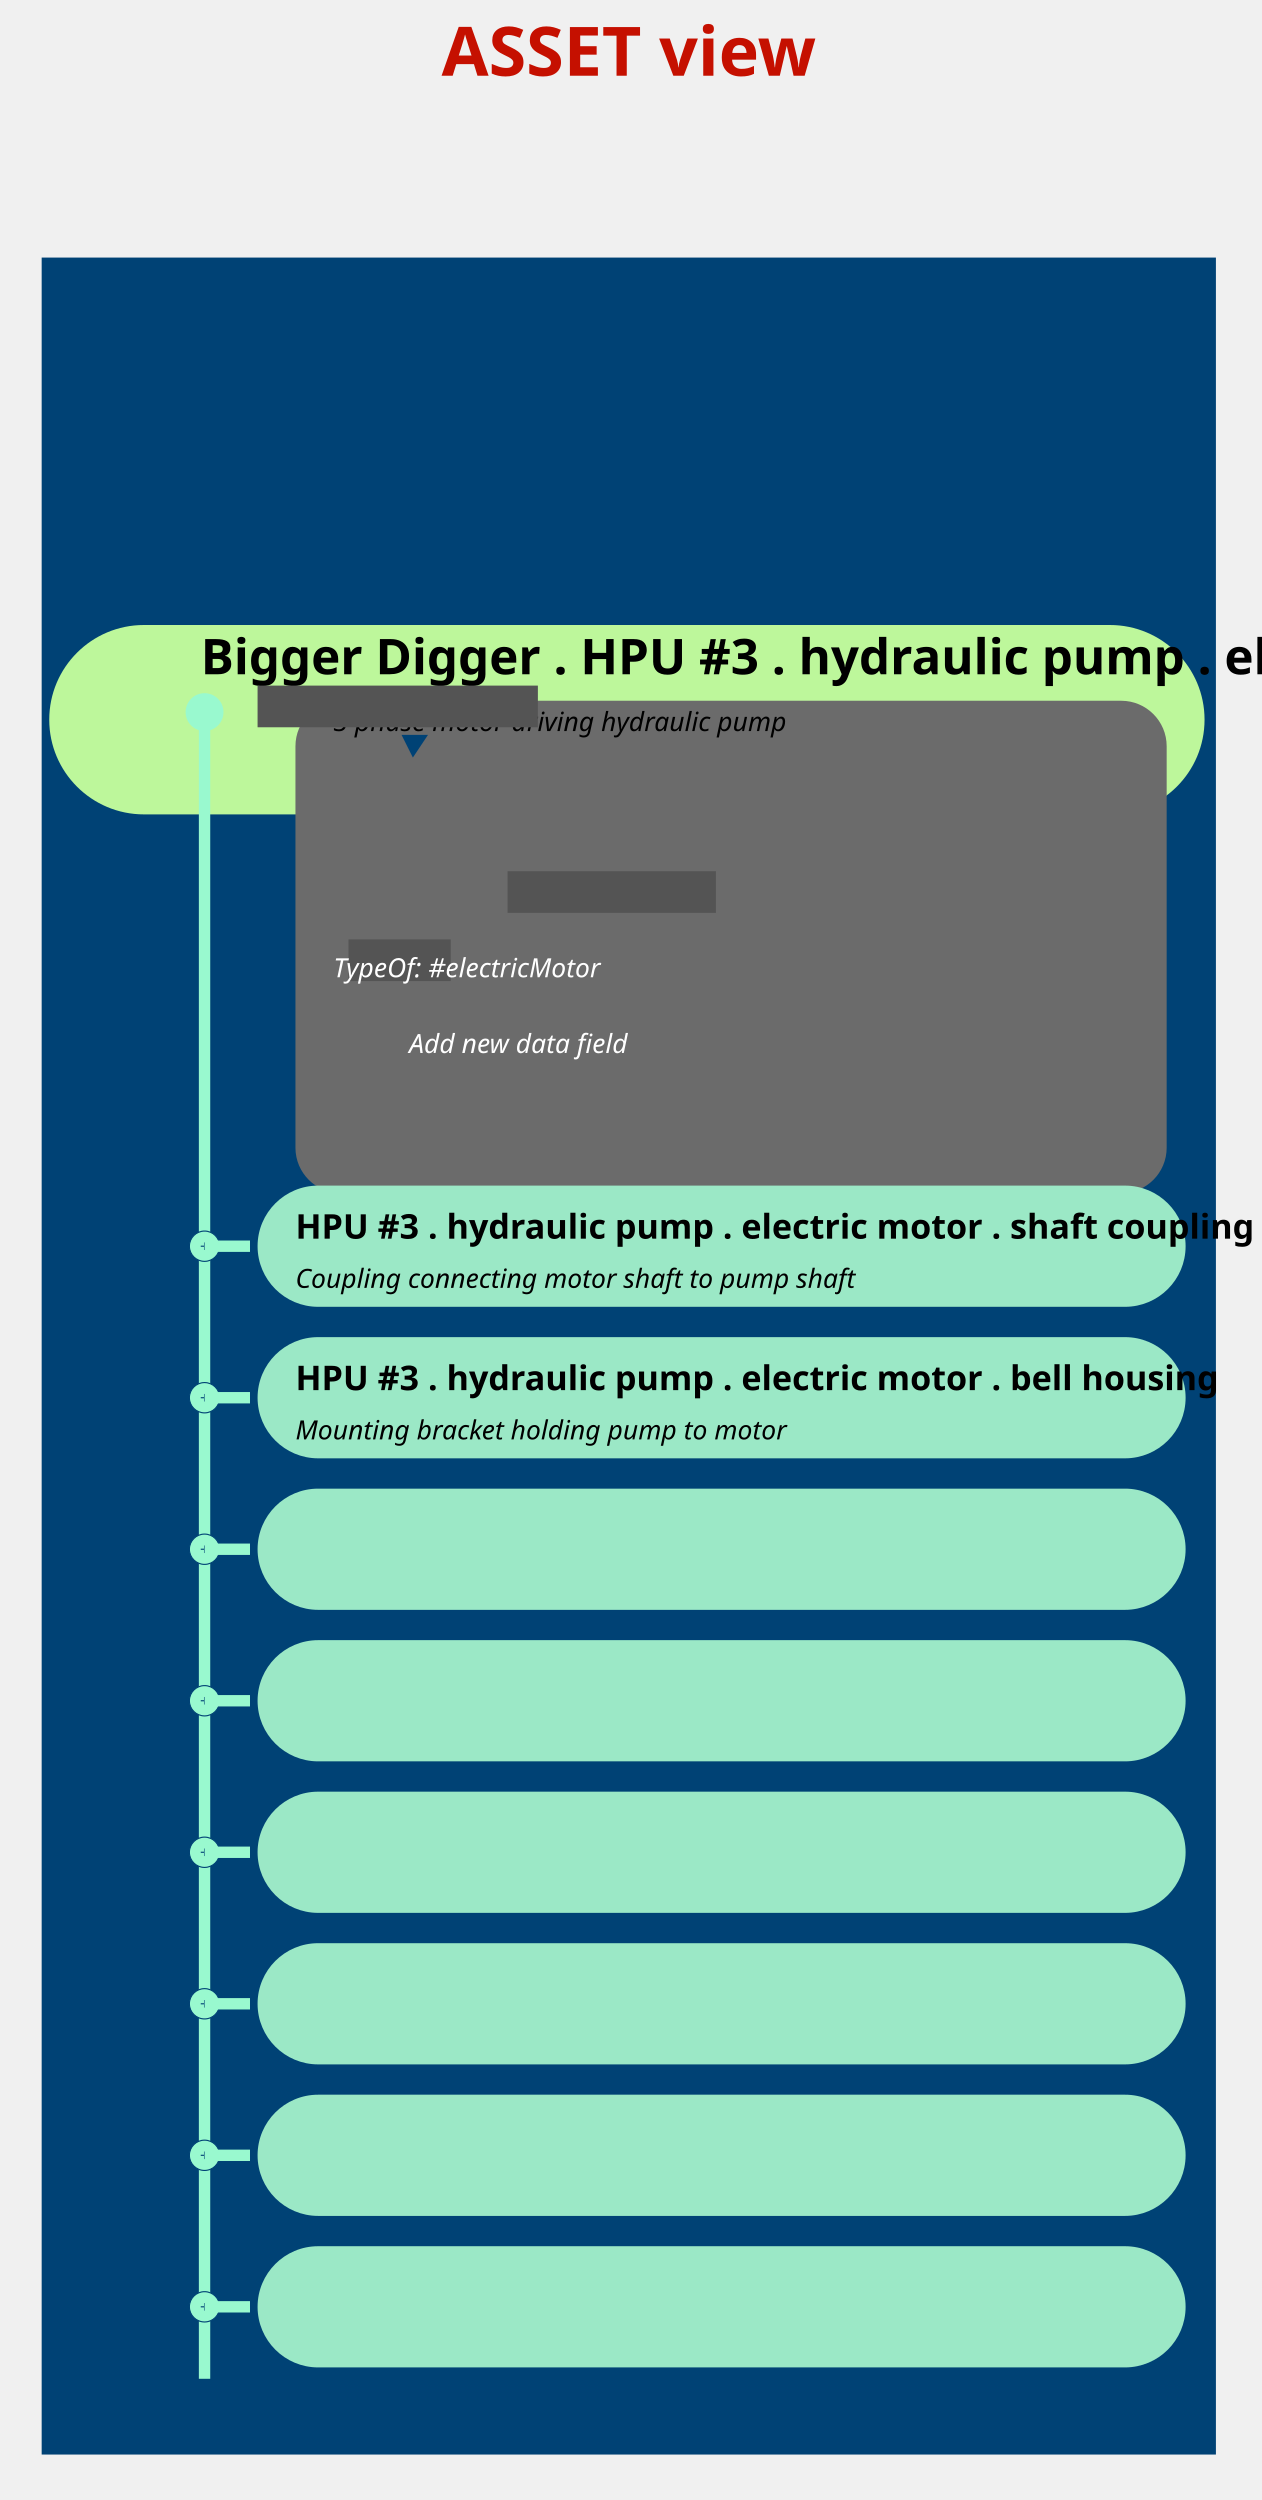
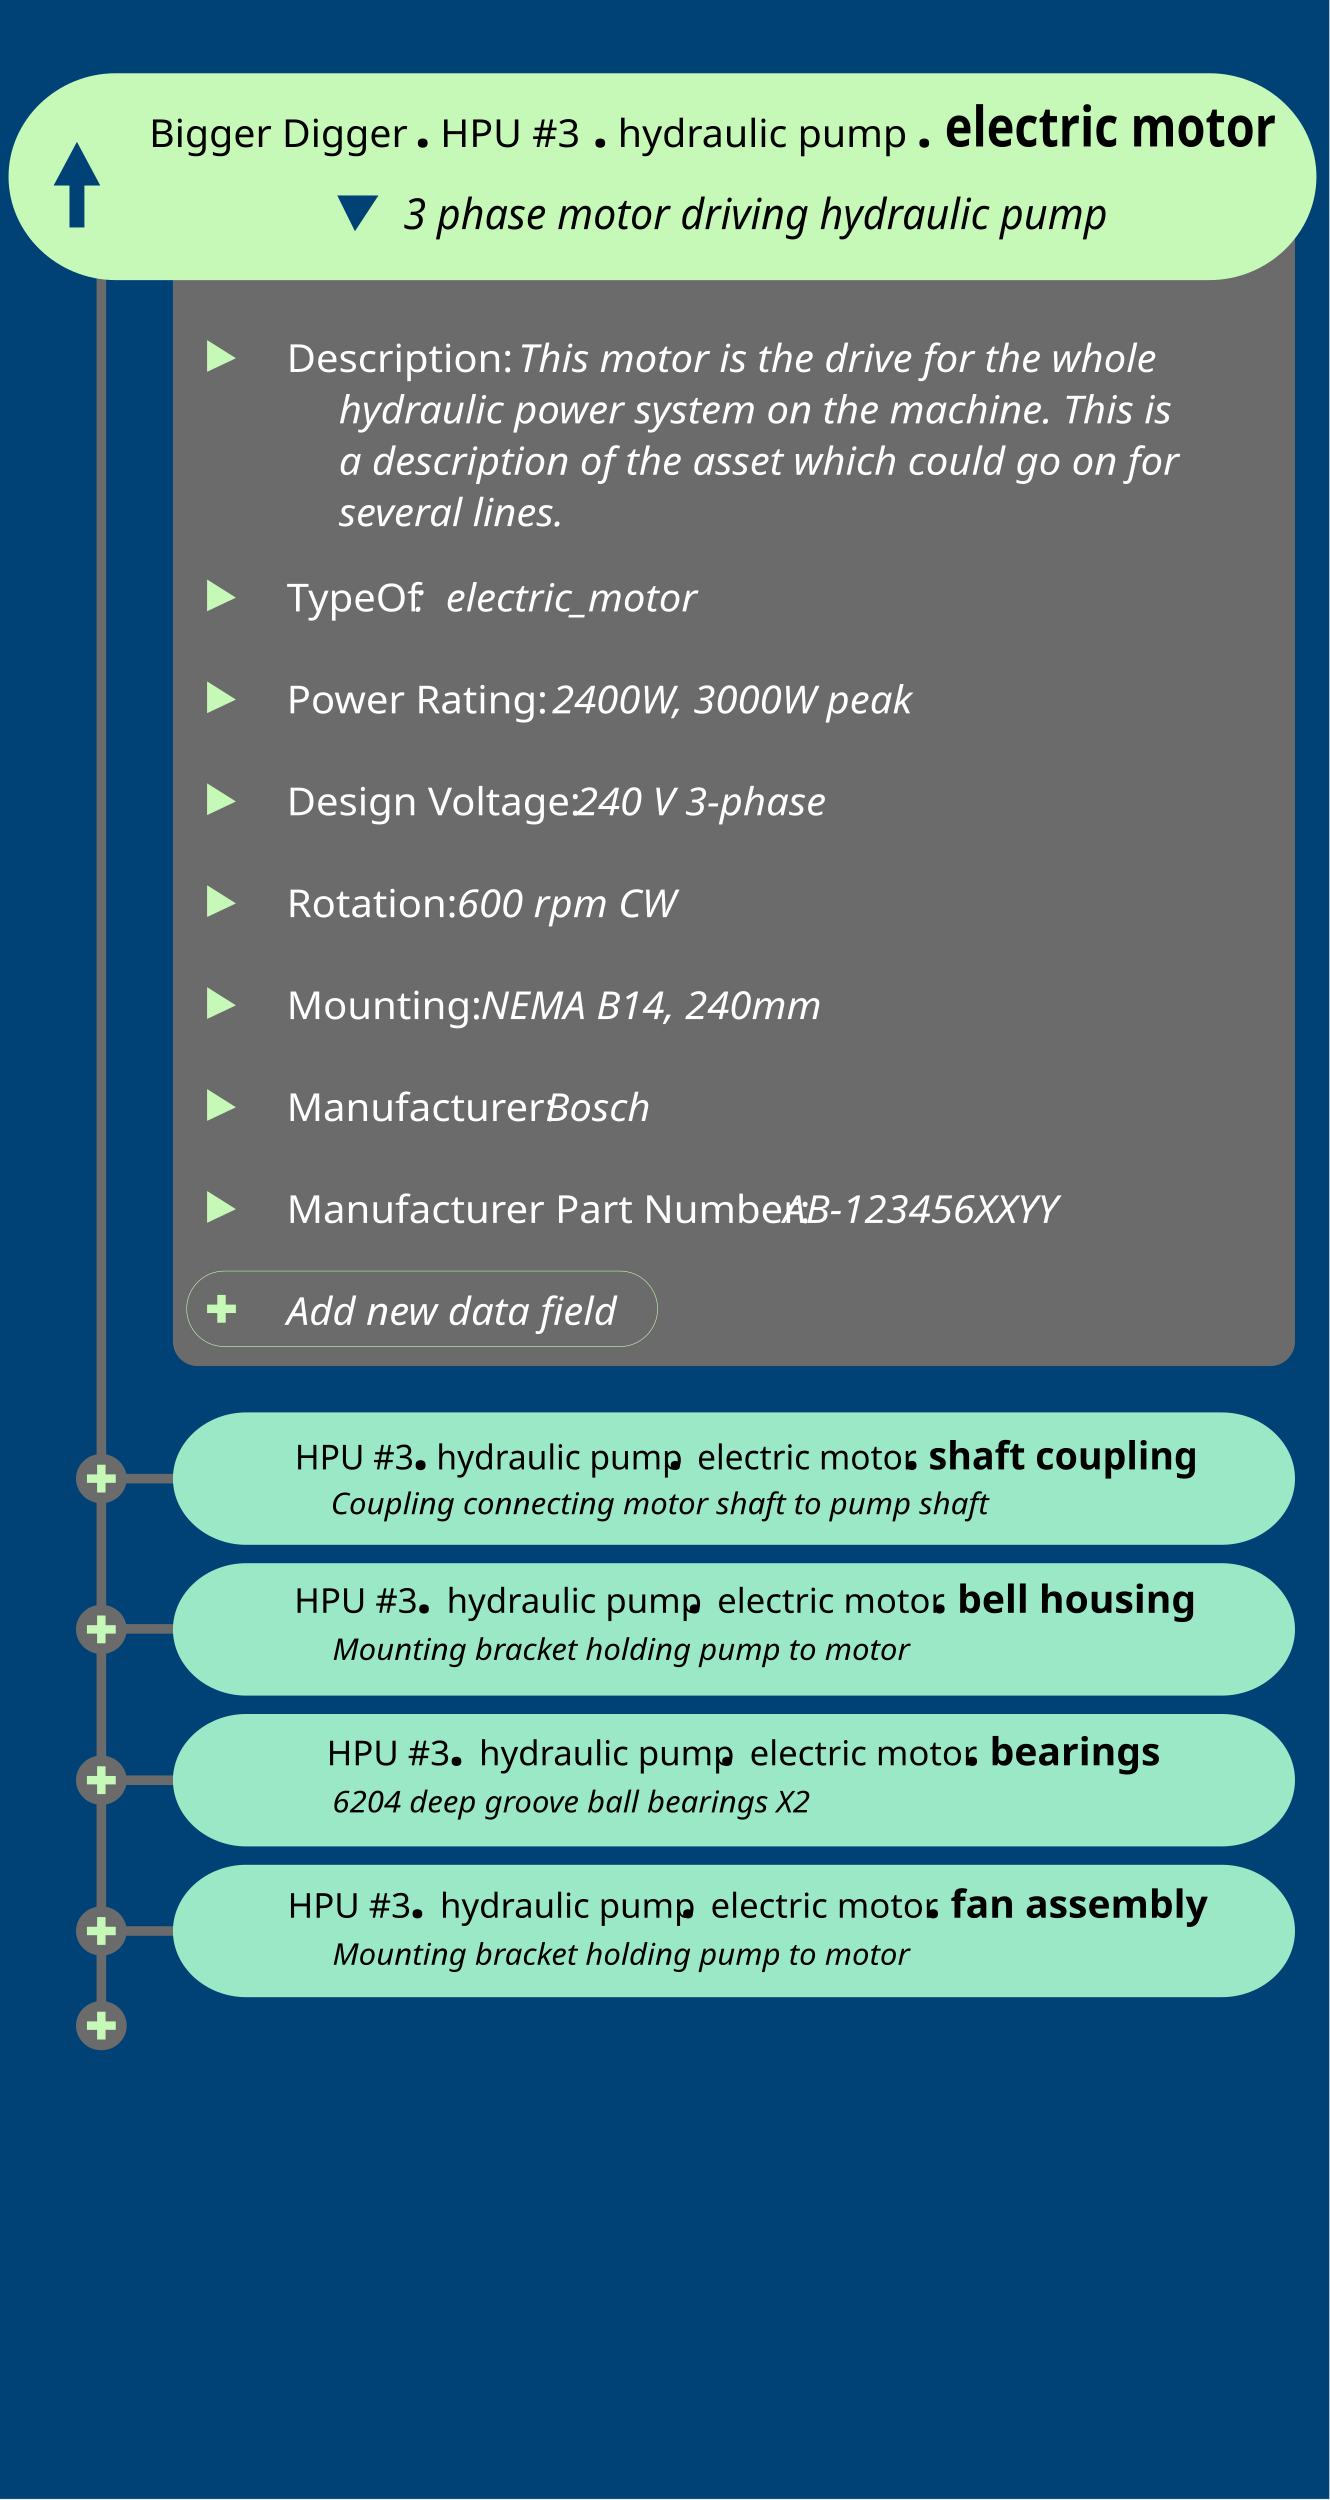
- <svg xmlns="http://www.w3.org/2000/svg" version="1.1" width="333" height="660" viewBox="0 40 333 660">
-   <style>
-         /* Hide legacy dp_* content so only the cleaned mockup is visible */
-         [id^="dp_"] { display: none; }
-         [id^="dp_path"], [id^="dp_text"] { display: none; }
-     </style>
-   <text x="166" y="60" fill="#c51000" font-family="Trebuchet MS" font-size="18" font-weight="700" text-anchor="middle">ASSET view</text>
-   <g id="asset_mockup_clean" transform="matrix(1,0,0,1,-32,-32)">
-     <g id="layout">
-       <rect id="app_container" x="43" y="140" width="310" height="580" fill="#004275" />
-       <rect id="tree_node_isparent" x="45" y="237" width="305" height="50" rx="25" fill="#bdf79b" />
-       <rect id="data_card_parent" x="110" y="257" width="230" height="130" rx="12" fill="#6b6b6b" />
-     </g>
-     <g id="node_title_isparent" transform="matrix(1,0,0,1,85,250)">
-       <text xml:space="preserve" fill="black" font-family="Nirmala UI" font-size="13" font-weight="700" x="0" y="0">Bigger Digger . HPU #3 . hydraulic pump . <tspan font-weight="700">electric motor</tspan>
-       </text>
-     </g>
-     <text id="node_subtitle_isparent" transform="matrix(1,0,0,1,120,265)" xml:space="preserve" fill="black" font-family="Yu Gothic UI" font-size="7" font-style="italic" x="0" y="0">3 phase motor driving hydraulic pump</text>
-     <path id="up_button_isparent" fill="#004275" d="M 141 272 L 138 266 L 145 266 Z" />
-     <g id="parent_field_tags" transform="matrix(1,0,0,1,-32,-32)">
-       <path id="field_tag_voltage" fill="#545454" d="M 156 352 L 183 352 L 183 363 L 156 363 Z" />
-       <path id="field_tag_mpn" fill="#545454" d="M 198 334 L 253 334 L 253 345 L 198 345 Z" />
-       <path id="field_tag_manufacturer" fill="#545454" d="M 132 285 L 206 285 L 206 296 L 132 296 Z" />
-     </g>
-     <circle id="tree_line_head" cx="86" cy="260" r="5" fill="#99f9cf" />
-     <path id="tree_line" d="M 86 260 L 86 700" stroke="#99f9cf" stroke-width="3" fill="none" />
-     <g id="tree_line_buttons" fill="#99f9cf" stroke="#004275" stroke-width="0.3">
-       <circle id="new_asset_01" cx="86" cy="401" r="4" />
-       <path d="M 85 401 L 87 401 M 86 400 L 86 402" />
-       <circle id="new_asset_02" cx="86" cy="441" r="4" />
-       <path d="M 85 441 L 87 441 M 86 440 L 86 442" />
-       <circle id="new_asset_03" cx="86" cy="481" r="4" />
-       <path d="M 85 481 L 87 481 M 86 480 L 86 482" />
-       <circle id="new_asset_04" cx="86" cy="521" r="4" />
-       <path d="M 85 521 L 87 521 M 86 520 L 86 522" />
-       <circle id="new_asset_05" cx="86" cy="561" r="4" />
-       <path d="M 85 561 L 87 561 M 86 560 L 86 562" />
-       <circle id="new_asset_06" cx="86" cy="601" r="4" />
-       <path d="M 85 601 L 87 601 M 86 600 L 86 602" />
-       <circle id="new_asset_07" cx="86" cy="641" r="4" />
-       <path d="M 85 641 L 87 641 M 86 640 L 86 642" />
-       <circle id="new_asset_08" cx="86" cy="681" r="4" />
-       <path d="M 85 681 L 87 681 M 86 680 L 86 682" />
-     </g>
-     <g id="branch_lines" stroke="#99f9cf" stroke-width="3" fill="none">
-       <path id="branch_01" d="M 86 401 L 98 401" />
-       <path id="branch_02" d="M 86 441 L 98 441" />
-       <path id="branch_03" d="M 86 481 L 98 481" />
-       <path id="branch_04" d="M 86 521 L 98 521" />
-       <path id="branch_05" d="M 86 561 L 98 561" />
-       <path id="branch_06" d="M 86 601 L 98 601" />
-       <path id="branch_07" d="M 86 641 L 98 641" />
-       <path id="branch_08" d="M 86 681 L 98 681" />
-     </g>
-     <rect id="tree_node_ischild_01" x="100" y="385" width="245" height="32" rx="16" fill="#9be8c6" />
-     <text id="node_title_ischild_01" x="110" y="399" fill="black" font-family="Nirmala UI" font-size="9" font-weight="700" lengthAdjust="spacingAndGlyphs" textLength="225">HPU #3 . hydraulic pump . electric motor . shaft coupling</text>
-     <text id="node_subtitle_ischild_01" x="110" y="412" fill="black" font-family="Yu Gothic UI" font-size="7" font-style="italic">Coupling connecting motor shaft to pump shaft</text>
-     <rect id="tree_node_ischild_02" x="100" y="425" width="245" height="32" rx="16" fill="#9be8c6" />
-     <text id="node_title_ischild_02" x="110" y="439" fill="black" font-family="Nirmala UI" font-size="9" font-weight="700" lengthAdjust="spacingAndGlyphs" textLength="225">HPU #3 . hydraulic pump . electric motor . bell housing</text>
-     <text id="node_subtitle_ischild_02" x="110" y="452" fill="black" font-family="Yu Gothic UI" font-size="7" font-style="italic">Mounting bracket holding pump to motor</text>
-     <rect id="tree_node_ischild_03" x="100" y="465" width="245" height="32" rx="16" fill="#9be8c6" />
-     <rect id="tree_node_ischild_04" x="100" y="505" width="245" height="32" rx="16" fill="#9be8c6" />
-     <rect id="tree_node_ischild_05" x="100" y="545" width="245" height="32" rx="16" fill="#9be8c6" />
-     <rect id="tree_node_ischild_06" x="100" y="585" width="245" height="32" rx="16" fill="#9be8c6" />
-     <rect id="tree_node_ischild_07" x="100" y="625" width="245" height="32" rx="16" fill="#9be8c6" />
-     <rect id="tree_node_ischild_08" x="100" y="665" width="245" height="32" rx="16" fill="#9be8c6" />
-     <text id="data_field_typeof" x="120" y="330" fill="white" font-family="Yu Gothic UI" font-size="7" font-style="italic">TypeOf:  #electricMotor</text>
-     <text id="add_field_text" x="140" y="350" fill="white" font-family="Yu Gothic UI" font-size="7" font-style="italic">Add new data field</text>
+ <svg xmlns="http://www.w3.org/2000/svg" version="1.1" width="310" height="583">
+   <g id="dp_dp001" transform="matrix(1,0,0,1,-15.9813,-22.2453)">
+     <path id="dp_path002" fill="#004275" fill-rule="evenodd" stroke="none" stroke-width="0" d="M 15.981,22.245 L 325.964,22.245 L 325.964,604.992 L 15.981,604.992 Z " />
+     <path id="dp_path003" fill="#6b6b6b" fill-rule="evenodd" stroke="none" stroke-width="0" d="M 56.307,75.509 C 56.307,72.331 58.884,69.753 62.063,69.753 L 312.216,69.753 C 315.395,69.753 317.972,72.331 317.972,75.509 L 317.972,335.061 C 317.972,338.24 315.395,340.817 312.216,340.817 L 62.063,340.817 C 58.884,340.817 56.307,338.24 56.307,335.061 Z " />
+     <path id="dp_path004" fill="#a4fefe" stroke="#6b6b6b" stroke-width="2.236" d="M 39.615,83.571 L 39.615,489.512" />
+     <path id="dp_path005" fill="#a4fefe" stroke="#6b6b6b" stroke-width="2.227" d="M 39.615,367.059 L 75.385,367.059" />
+     <path id="dp_path006" fill="#6b6b6b" fill-rule="evenodd" stroke="#6b6b6b" stroke-width="2.227" d="M 39.615,362.429 C 42.265,362.429 44.413,364.503 44.413,367.06 C 44.413,369.617 42.265,371.691 39.615,371.691 C 36.964,371.691 34.816,369.617 34.816,367.06 C 34.816,364.503 36.964,362.429 39.615,362.429 Z " />
+     <path id="dp_path007" fill="#a4fefe" fill-rule="evenodd" stroke="#c6f9b8" stroke-width="1.965" d="M 36.255,367.059 L 42.973,367.059M 39.613,363.816 L 39.613,370.3" />
+     <path id="dp_path008" fill="#a4fefe" stroke="#6b6b6b" stroke-width="2.227" d="M 39.615,402.101 L 75.385,402.101" />
+     <path id="dp_path009" fill="#6b6b6b" fill-rule="evenodd" stroke="#6b6b6b" stroke-width="2.227" d="M 39.615,397.593 C 42.265,397.593 44.413,399.667 44.413,402.224 C 44.413,404.781 42.265,406.855 39.615,406.855 C 36.964,406.855 34.816,404.781 34.816,402.224 C 34.816,399.667 36.964,397.593 39.615,397.593 Z " />
+     <path id="dp_path010" fill="#a4fefe" fill-rule="evenodd" stroke="#c6f9b8" stroke-width="1.965" d="M 36.255,402.221 L 42.973,402.221M 39.613,398.98 L 39.613,405.464" />
+     <path id="dp_path011" fill="#a4fefe" stroke="#6b6b6b" stroke-width="2.227" d="M 39.615,437.387 L 75.385,437.387" />
+     <path id="dp_path012" fill="#6b6b6b" fill-rule="evenodd" stroke="#6b6b6b" stroke-width="2.227" d="M 39.615,432.757 C 42.265,432.757 44.413,434.831 44.413,437.388 C 44.413,439.945 42.265,442.019 39.615,442.019 C 36.964,442.019 34.816,439.945 34.816,437.388 C 34.816,434.831 36.964,432.757 39.615,432.757 Z " />
+     <path id="dp_path013" fill="#a4fefe" fill-rule="evenodd" stroke="#c6f9b8" stroke-width="1.965" d="M 36.255,437.385 L 42.973,437.385M 39.613,434.144 L 39.613,440.628" />
+     <path id="dp_path014" fill="#a4fefe" stroke="#6b6b6b" stroke-width="2.227" d="M 39.615,472.551 L 75.385,472.551" />
+     <path id="dp_path015" fill="#6b6b6b" fill-rule="evenodd" stroke="#6b6b6b" stroke-width="2.227" d="M 39.615,467.921 C 42.265,467.921 44.413,469.995 44.413,472.552 C 44.413,475.109 42.265,477.183 39.615,477.183 C 36.964,477.183 34.816,475.109 34.816,472.552 C 34.816,469.995 36.964,467.921 39.615,467.921 Z " />
+     <path id="dp_path016" fill="#a4fefe" fill-rule="evenodd" stroke="#c6f9b8" stroke-width="1.965" d="M 36.255,472.549 L 42.973,472.549M 39.613,469.308 L 39.613,475.791" />
+     <path id="dp_path017" fill="#9be8c6" stroke="none" stroke-width="0" d="M 73.395,351.621 L 300.885,351.621 C 310.259,351.621 317.973,358.591 317.973,367.059 C 317.973,375.528 310.259,382.497 300.885,382.497 L 73.395,382.497 C 64.021,382.497 56.307,375.528 56.307,367.059 C 56.307,358.591 64.021,351.621 73.395,351.621 Z " />
+     <path id="dp_path018" fill="#9be8c6" stroke="none" stroke-width="0" d="M 73.395,386.785 L 300.885,386.785 C 310.259,386.785 317.973,393.755 317.973,402.223 C 317.973,410.692 310.259,417.661 300.885,417.661 L 73.395,417.661 C 64.021,417.661 56.307,410.692 56.307,402.223 C 56.307,393.755 64.021,386.785 73.395,386.785 Z " />
+     <path id="dp_path019" fill="#9be8c6" stroke="none" stroke-width="0" d="M 73.395,421.949 L 300.885,421.949 C 310.259,421.949 317.973,428.917 317.973,437.387 C 317.973,445.856 310.259,452.825 300.885,452.825 L 73.395,452.825 C 64.021,452.825 56.307,445.856 56.307,437.387 C 56.307,428.917 64.021,421.949 73.395,421.949 Z " />
+     <path id="dp_path020" fill="#9be8c6" stroke="none" stroke-width="0" d="M 73.395,457.112 L 300.885,457.112 C 310.259,457.112 317.973,464.081 317.973,472.551 C 317.973,481.02 310.259,487.988 300.885,487.988 L 73.395,487.988 C 64.021,487.988 56.307,481.02 56.307,472.551 C 56.307,464.081 64.021,457.112 73.395,457.112 Z " />
  </g>
+   <text id="dp_text021" transform="matrix(1.03805,0,0,1,66.8587,308.953)" xml:space="preserve" fill="white" font-family="Yu Gothic UI" font-size="9" font-weight="400" font-style="italic" x="0" y="0">Add new data field</text>
+   <path id="dp_path022" transform="matrix(1,0,0,1,-15.9813,-22.2453)" fill="#c6f9b8" stroke="none" stroke-width="0" d="M 42.973,39.325 L 297.973,39.325 C 311.688,39.325 322.973,50.213 322.973,63.447 C 322.973,76.68 311.688,87.568 297.973,87.568 L 42.973,87.568 C 29.259,87.568 17.973,76.68 17.973,63.447 C 17.973,50.213 29.259,39.325 42.973,39.325 Z " />
+   <g id="dp_dp023" transform="matrix(1,0,0,1,34.7787,34.2556)">
+     <text id="dp_text024" transform="matrix(1.01998,0,0,1,0,0)" xml:space="preserve" fill="black" font-family="Nirmala UI" font-size="9" font-weight="400" x="0" y="0.028">Bigger Digger </text>
+     <text id="dp_text025" transform="matrix(1.01795,0,0,1,-1.11113,0)" xml:space="preserve" fill="black" font-family="Nirmala UI" font-size="13" font-weight="700" x="61.916" y="0.028">.</text>
+     <text id="dp_text026" transform="matrix(1.01949,0,0,1,-1.27628,0)" xml:space="preserve" fill="black" font-family="Nirmala UI" font-size="9" font-weight="400" x="65.491" y="0.028"> HPU #3 </text>
+     <text id="dp_text027" transform="matrix(1.01795,0,0,1,-1.85409,0)" xml:space="preserve" fill="black" font-family="Nirmala UI" font-size="13" font-weight="700" x="103.316" y="0.028">.</text>
+     <text id="dp_text028" transform="matrix(1.01971,0,0,1,-2.10652,0)" xml:space="preserve" fill="black" font-family="Nirmala UI" font-size="9" font-weight="400" x="106.891" y="0.028"> hydraulic pump </text>
+     <text id="dp_text029" transform="matrix(1.01795,0,0,1,-3.20997,0)" xml:space="preserve" fill="black" font-family="Nirmala UI" font-size="13" font-weight="700" x="178.871" y="0.028">.</text>
+     <text id="dp_text030" transform="matrix(1.01794,0,0,1,-3.27298,0)" xml:space="preserve" fill="black" font-family="Nirmala UI" font-size="9" font-weight="400" x="182.445" y="0.028"> </text>
+   </g>
+   <text id="dp_text031" transform="matrix(0.839662,0,0,1,220.326,34.1389)" xml:space="preserve" fill="black" font-family="Nirmala UI" font-size="13" font-weight="700" x="0" y="0.024">electric motor</text>
+   <text id="dp_text032" transform="matrix(0.960963,0,0,1,94.0827,53.4237)" xml:space="preserve" fill="black" font-family="Yu Gothic UI" font-size="10" font-weight="400" font-style="italic" x="0" y="0.001">3 phase motor driving hydraulic pump</text>
+   <g id="dp_dp033" transform="matrix(1,0,0,1,-15.9813,-22.2453)">
+     <path id="dp_path034" fill="#004275" stroke="none" stroke-width="0" d="M 98.748,76.169 L 94.633,67.835 L 104.232,67.835 Z " />
+     <path id="dp_path035" fill="#6b6b6b" fill-rule="evenodd" stroke="#6b6b6b" stroke-width="2.227" d="M 39.615,489.992 C 42.265,489.992 44.413,492.065 44.413,494.623 C 44.413,497.18 42.265,499.253 39.615,499.253 C 36.964,499.253 34.816,497.18 34.816,494.623 C 34.816,492.065 36.964,489.992 39.615,489.992 Z " />
+     <path id="dp_path036" fill="#a4fefe" fill-rule="evenodd" stroke="#c6f9b8" stroke-width="1.965" d="M 36.255,494.62 L 42.973,494.62M 39.613,491.379 L 39.613,497.863" />
+   </g>
+   <g id="dp_dp037" transform="matrix(1,0,0,1,68.7613,342.622)">
+     <text id="dp_text038" transform="matrix(0.976065,0,0,1,0,0)" xml:space="preserve" fill="black" font-family="Nirmala UI" font-size="8" font-weight="400" x="0" y="0.036">HPU #3 </text>
+     <text id="dp_text039" transform="matrix(0.974909,0,0,1,0.687023,0)" xml:space="preserve" fill="black" font-family="Nirmala UI" font-size="14" font-weight="700" x="27.381" y="0.036">.</text>
+     <text id="dp_text040" transform="matrix(0.976215,0,0,1,0.73658,0)" xml:space="preserve" fill="black" font-family="Nirmala UI" font-size="8" font-weight="400" x="30.968" y="0.036"> hydraulic pump </text>
+     <text id="dp_text041" transform="matrix(0.973326,0,0,1,2.31888,0)" xml:space="preserve" fill="black" font-family="Nirmala UI" font-size="13" font-weight="700" x="86.933" y="0.036">. </text>
+     <text id="dp_text042" transform="matrix(0.976371,0,0,1,2.21646,0)" xml:space="preserve" fill="black" font-family="Nirmala UI" font-size="8" font-weight="400" x="93.801" y="0.036">electric motor </text>
+     <text id="dp_text043" transform="matrix(0.974809,0,0,1,3.57898,0)" xml:space="preserve" fill="black" font-family="Nirmala UI" font-size="13" font-weight="700" x="142.075" y="0.036">.</text>
+     <text id="dp_text044" transform="matrix(0.974252,0,0,1,3.74604,0)" xml:space="preserve" fill="black" font-family="Nirmala UI" font-size="9" font-weight="700" x="145.491" y="0.036"> shaft coupling</text>
+   </g>
+   <text id="dp_text045" transform="matrix(1.03818,0,0,1,77.1253,353.107)" xml:space="preserve" fill="black" font-family="Yu Gothic UI" font-size="7" font-weight="400" font-style="italic" x="0" y="0">Coupling connecting motor shaft to pump shaft</text>
+   <g id="dp_dp046" transform="matrix(1,0,0,1,68.6067,376.101)">
+     <text id="dp_text047" transform="matrix(1.01206,0,0,1,0,0)" xml:space="preserve" fill="black" font-family="Nirmala UI" font-size="8" font-weight="400" x="0" y="0.011">HPU #3 </text>
+     <text id="dp_text048" transform="matrix(1.01059,0,0,1,-0.300955,0)" xml:space="preserve" fill="black" font-family="Nirmala UI" font-size="13" font-weight="700" x="28.408" y="0.011">. </text>
+     <text id="dp_text049" transform="matrix(1.01242,0,0,1,-0.441432,0)" xml:space="preserve" fill="black" font-family="Nirmala UI" font-size="8" font-weight="400" x="35.54" y="0.011">hydraulic pump </text>
+     <text id="dp_text050" transform="matrix(1.01059,0,0,1,-0.969353,0)" xml:space="preserve" fill="black" font-family="Nirmala UI" font-size="13" font-weight="700" x="91.5" y="0.011">. </text>
+     <text id="dp_text051" transform="matrix(1.01202,0,0,1,-1.18523,0)" xml:space="preserve" fill="black" font-family="Nirmala UI" font-size="8" font-weight="400" x="98.632" y="0.011">electric motor </text>
+     <text id="dp_text052" transform="matrix(1.01107,0,0,1,-1.64631,0)" xml:space="preserve" fill="black" font-family="Nirmala UI" font-size="13" font-weight="700" x="148.679" y="0.011">.</text>
+     <text id="dp_text053" transform="matrix(1.0121,0,0,1,-1.84251,0)" xml:space="preserve" fill="black" font-family="Nirmala UI" font-size="9" font-weight="700" x="152.225" y="0.011"> bell housing</text>
+   </g>
+   <text id="dp_text054" transform="matrix(1.03828,0,0,1,77.52,387.101)" xml:space="preserve" fill="black" font-family="Yu Gothic UI" font-size="7" font-weight="400" font-style="italic" x="0" y="0">Mounting bracket holding pump to motor</text>
+   <path id="dp_path055" transform="matrix(1,0,0,1,-15.9813,-22.2453)" fill="#a4fefe" fill-rule="evenodd" stroke="#c6f9b8" stroke-width="1.965" d="M 64.276,327.464 L 70.993,327.464M 67.635,324.221 L 67.635,330.705" />
+   <g id="dp_dp056" transform="matrix(1,0,0,1,66.8587,86.7432)">
+     <text id="dp_text057" transform="matrix(1.03845,0,0,1,0,0)" xml:space="preserve" fill="white" font-family="Yu Gothic UI" font-size="9" font-weight="400" x="0" y="-0.001">Description: </text>
+     <text id="dp_text058" transform="matrix(1.03796,0,0,1,-1.95781,0)" xml:space="preserve" fill="white" font-family="Yu Gothic UI" font-size="9" font-weight="400" font-style="italic" x="51.573" y="-0.001"> This motor is the drive for the whole </text>
+     <text id="dp_text059" transform="matrix(1.03783,0,0,1,0,0)" xml:space="preserve" fill="white" font-family="Yu Gothic UI" font-size="9" font-weight="400" font-style="italic" x="0" y="11.981">     hydraulic power system on the machine. This is </text>
+     <text id="dp_text060" transform="matrix(1.03779,0,0,1,0,0)" xml:space="preserve" fill="white" font-family="Yu Gothic UI" font-size="9" font-weight="400" font-style="italic" x="0" y="23.964">     a description of the asset which could go on for </text>
+     <text id="dp_text061" transform="matrix(1.03759,0,0,1,0,0)" xml:space="preserve" fill="white" font-family="Yu Gothic UI" font-size="9" font-weight="400" font-style="italic" x="0" y="35.947">     several lines.</text>
+   </g>
+   <g id="dp_dp062" transform="matrix(1,0,0,1,66.8587,142.577)">
+     <text id="dp_text063" transform="matrix(1.03799,0,0,1,0,0)" xml:space="preserve" fill="white" font-family="Yu Gothic UI" font-size="9" font-weight="400" x="0" y="0">TypeOf</text>
+     <text id="dp_text064" transform="matrix(1.03855,0,0,1,-1.14995,0)" xml:space="preserve" fill="white" font-family="Yu Gothic UI" font-size="9" font-weight="400" font-style="italic" x="29.827" y="0">:  electric_motor</text>
+   </g>
+   <g id="dp_dp065" transform="matrix(1,0,0,1,66.8587,166.345)">
+     <text id="dp_text066" transform="matrix(1.03828,0,0,1,0,0)" xml:space="preserve" fill="white" font-family="Yu Gothic UI" font-size="9" font-weight="400" x="0" y="0">Power Rating: </text>
+     <text id="dp_text067" transform="matrix(1.0389,0,0,1,-2.31209,0)" xml:space="preserve" fill="white" font-family="Yu Gothic UI" font-size="9" font-weight="400" font-style="italic" x="59.436" y="0"> 2400W, 3000W peak</text>
+   </g>
+   <g id="dp_dp068" transform="matrix(1,0,0,1,66.8587,190.113)">
+     <text id="dp_text069" transform="matrix(1.03838,0,0,1,0,0)" xml:space="preserve" fill="white" font-family="Yu Gothic UI" font-size="9" font-weight="400" x="0" y="0">Design Voltage:</text>
+     <text id="dp_text070" transform="matrix(1.03826,0,0,1,-2.48722,0)" xml:space="preserve" fill="white" font-family="Yu Gothic UI" font-size="9" font-weight="400" font-style="italic" x="65.005" y="0"> 240 V 3-phase</text>
+   </g>
+   <g id="dp_dp071" transform="matrix(1,0,0,1,66.8587,213.881)">
+     <text id="dp_text072" transform="matrix(1.03877,0,0,1,0,0)" xml:space="preserve" fill="white" font-family="Yu Gothic UI" font-size="9" font-weight="400" x="0" y="0">Rotation:</text>
+     <text id="dp_text073" transform="matrix(1.03863,0,0,1,-1.43882,0)" xml:space="preserve" fill="white" font-family="Yu Gothic UI" font-size="9" font-weight="400" font-style="italic" x="37.249" y="0"> 600 rpm CW</text>
+   </g>
+   <g id="dp_dp074" transform="matrix(1,0,0,1,66.8587,237.649)">
+     <text id="dp_text075" transform="matrix(1.03848,0,0,1,0,0)" xml:space="preserve" fill="white" font-family="Yu Gothic UI" font-size="9" font-weight="400" x="0" y="0">Mounting:</text>
+     <text id="dp_text076" transform="matrix(1.0387,0,0,1,-1.65603,0)" xml:space="preserve" fill="white" font-family="Yu Gothic UI" font-size="9" font-weight="400" font-style="italic" x="42.793" y="0"> NEMA B14, 240mm</text>
+   </g>
+   <g id="dp_dp077" transform="matrix(1,0,0,1,66.8587,261.417)">
+     <text id="dp_text078" transform="matrix(1.03821,0,0,1,0,0)" xml:space="preserve" fill="white" font-family="Yu Gothic UI" font-size="9" font-weight="400" x="0" y="0">Manufacturer: </text>
+     <text id="dp_text079" transform="matrix(1.03814,0,0,1,-2.29973,0)" xml:space="preserve" fill="white" font-family="Yu Gothic UI" font-size="9" font-weight="400" font-style="italic" x="60.299" y="0">Bosch</text>
+   </g>
+   <g id="dp_dp080" transform="matrix(1,0,0,1,66.8587,285.185)">
+     <text id="dp_text081" transform="matrix(1.03832,0,0,1,0,0)" xml:space="preserve" fill="white" font-family="Yu Gothic UI" font-size="9" font-weight="400" x="0" y="0">Manufacturer Part Number:</text>
+     <text id="dp_text082" transform="matrix(1.03914,0,0,1,-4.43643,0)" xml:space="preserve" fill="white" font-family="Yu Gothic UI" font-size="9" font-weight="400" font-style="italic" x="113.344" y="0"> AB-123456XXYY</text>
+   </g>
+   <g id="dp_dp083" transform="matrix(1,0,0,1,-15.9813,-22.2453)">
+     <path id="dp_path084" fill="#c6f9b8" fill-rule="evenodd" stroke="none" stroke-width="0" d="M 70.993,105.783 L 64.275,108.959 L 64.275,101.549 Z " />
+     <path id="dp_path085" fill="#c6f9b8" fill-rule="evenodd" stroke="none" stroke-width="0" d="M 70.993,161.617 L 64.275,164.792 L 64.275,157.384 Z " />
+     <path id="dp_path086" fill="#c6f9b8" fill-rule="evenodd" stroke="none" stroke-width="0" d="M 70.993,185.385 L 64.275,188.56 L 64.275,181.152 Z " />
+     <path id="dp_path087" fill="#c6f9b8" fill-rule="evenodd" stroke="none" stroke-width="0" d="M 70.993,209.153 L 64.275,212.328 L 64.275,204.92 Z " />
+     <path id="dp_path088" fill="#c6f9b8" fill-rule="evenodd" stroke="none" stroke-width="0" d="M 70.993,232.921 L 64.275,236.096 L 64.275,228.688 Z " />
+     <path id="dp_path089" fill="#c6f9b8" fill-rule="evenodd" stroke="none" stroke-width="0" d="M 70.993,256.689 L 64.275,259.864 L 64.275,252.456 Z " />
+     <path id="dp_path090" fill="#c6f9b8" fill-rule="evenodd" stroke="none" stroke-width="0" d="M 70.993,280.457 L 64.275,283.632 L 64.275,276.224 Z " />
+     <path id="dp_path091" fill="#c6f9b8" fill-rule="evenodd" stroke="none" stroke-width="0" d="M 70.993,304.225 L 64.275,307.4 L 64.275,299.992 Z " />
+     <path id="dp_path092" fill="#004275" fill-rule="evenodd" stroke="none" stroke-width="0" d="M 33.923,55.32 L 28.484,65.507 L 32.183,65.507 L 32.183,75.295 L 35.664,75.295 L 35.664,65.507 L 39.363,65.507 Z " />
+   </g>
+   <g id="dp_dp093" transform="matrix(1,0,0,1,76.1747,411.649)">
+     <text id="dp_text094" transform="matrix(1.01206,0,0,1,0,0)" xml:space="preserve" fill="black" font-family="Nirmala UI" font-size="8" font-weight="400" x="0" y="0.011">HPU #3 </text>
+     <text id="dp_text095" transform="matrix(1.01059,0,0,1,-0.300955,0)" xml:space="preserve" fill="black" font-family="Nirmala UI" font-size="13" font-weight="700" x="28.408" y="0.011">. </text>
+     <text id="dp_text096" transform="matrix(1.01242,0,0,1,-0.441432,0)" xml:space="preserve" fill="black" font-family="Nirmala UI" font-size="8" font-weight="400" x="35.54" y="0.011">hydraulic pump </text>
+     <text id="dp_text097" transform="matrix(1.01059,0,0,1,-0.969353,0)" xml:space="preserve" fill="black" font-family="Nirmala UI" font-size="13" font-weight="700" x="91.5" y="0.011">. </text>
+     <text id="dp_text098" transform="matrix(1.01202,0,0,1,-1.18523,0)" xml:space="preserve" fill="black" font-family="Nirmala UI" font-size="8" font-weight="400" x="98.632" y="0.011">electric motor </text>
+     <text id="dp_text099" transform="matrix(1.01107,0,0,1,-1.64631,0)" xml:space="preserve" fill="black" font-family="Nirmala UI" font-size="13" font-weight="700" x="148.679" y="0.011">.</text>
+     <text id="dp_text100" transform="matrix(1.01222,0,0,1,-1.85977,0)" xml:space="preserve" fill="black" font-family="Nirmala UI" font-size="9" font-weight="700" x="152.225" y="0.011"> bearings</text>
+   </g>
+   <text id="dp_text101" transform="matrix(1.03834,0,0,1,77.52,422.648)" xml:space="preserve" fill="black" font-family="Yu Gothic UI" font-size="7" font-weight="400" font-style="italic" x="0" y="0">6204 deep groove ball bearings X2</text>
+   <g id="dp_dp102" transform="matrix(1,0,0,1,67.064,447.197)">
+     <text id="dp_text103" transform="matrix(1.01206,0,0,1,0,0)" xml:space="preserve" fill="black" font-family="Nirmala UI" font-size="8" font-weight="400" x="0" y="0.011">HPU #3 </text>
+     <text id="dp_text104" transform="matrix(1.01059,0,0,1,-0.300955,0)" xml:space="preserve" fill="black" font-family="Nirmala UI" font-size="13" font-weight="700" x="28.408" y="0.011">. </text>
+     <text id="dp_text105" transform="matrix(1.01242,0,0,1,-0.441432,0)" xml:space="preserve" fill="black" font-family="Nirmala UI" font-size="8" font-weight="400" x="35.54" y="0.011">hydraulic pump </text>
+     <text id="dp_text106" transform="matrix(1.01059,0,0,1,-0.969353,0)" xml:space="preserve" fill="black" font-family="Nirmala UI" font-size="13" font-weight="700" x="91.5" y="0.011">. </text>
+     <text id="dp_text107" transform="matrix(1.01202,0,0,1,-1.18523,0)" xml:space="preserve" fill="black" font-family="Nirmala UI" font-size="8" font-weight="400" x="98.632" y="0.011">electric motor </text>
+     <text id="dp_text108" transform="matrix(1.01107,0,0,1,-1.64631,0)" xml:space="preserve" fill="black" font-family="Nirmala UI" font-size="13" font-weight="700" x="148.679" y="0.011">.</text>
+     <text id="dp_text109" transform="matrix(1.01221,0,0,1,-1.8593,0)" xml:space="preserve" fill="black" font-family="Nirmala UI" font-size="9" font-weight="700" x="152.225" y="0.011"> fan assembly</text>
+   </g>
+   <text id="dp_text110" transform="matrix(1.03828,0,0,1,77.52,458.197)" xml:space="preserve" fill="black" font-family="Yu Gothic UI" font-size="7" font-weight="400" font-style="italic" x="0" y="0">Mounting bracket holding pump to motor</text>
+   <path id="dp_path111" transform="matrix(1,0,0,1,-15.9813,-22.2453)" fill="none" fill-rule="evenodd" stroke="#c6f9b8" stroke-width="0.133" d="M 59.511,327.463 C 59.511,322.601 63.452,318.66 68.313,318.66 L 160.533,318.66 C 165.395,318.66 169.336,322.601 169.336,327.463 C 169.336,332.324 165.395,336.265 160.533,336.265 L 68.313,336.265 C 63.452,336.265 59.511,332.324 59.511,327.463 Z " />
</svg>
